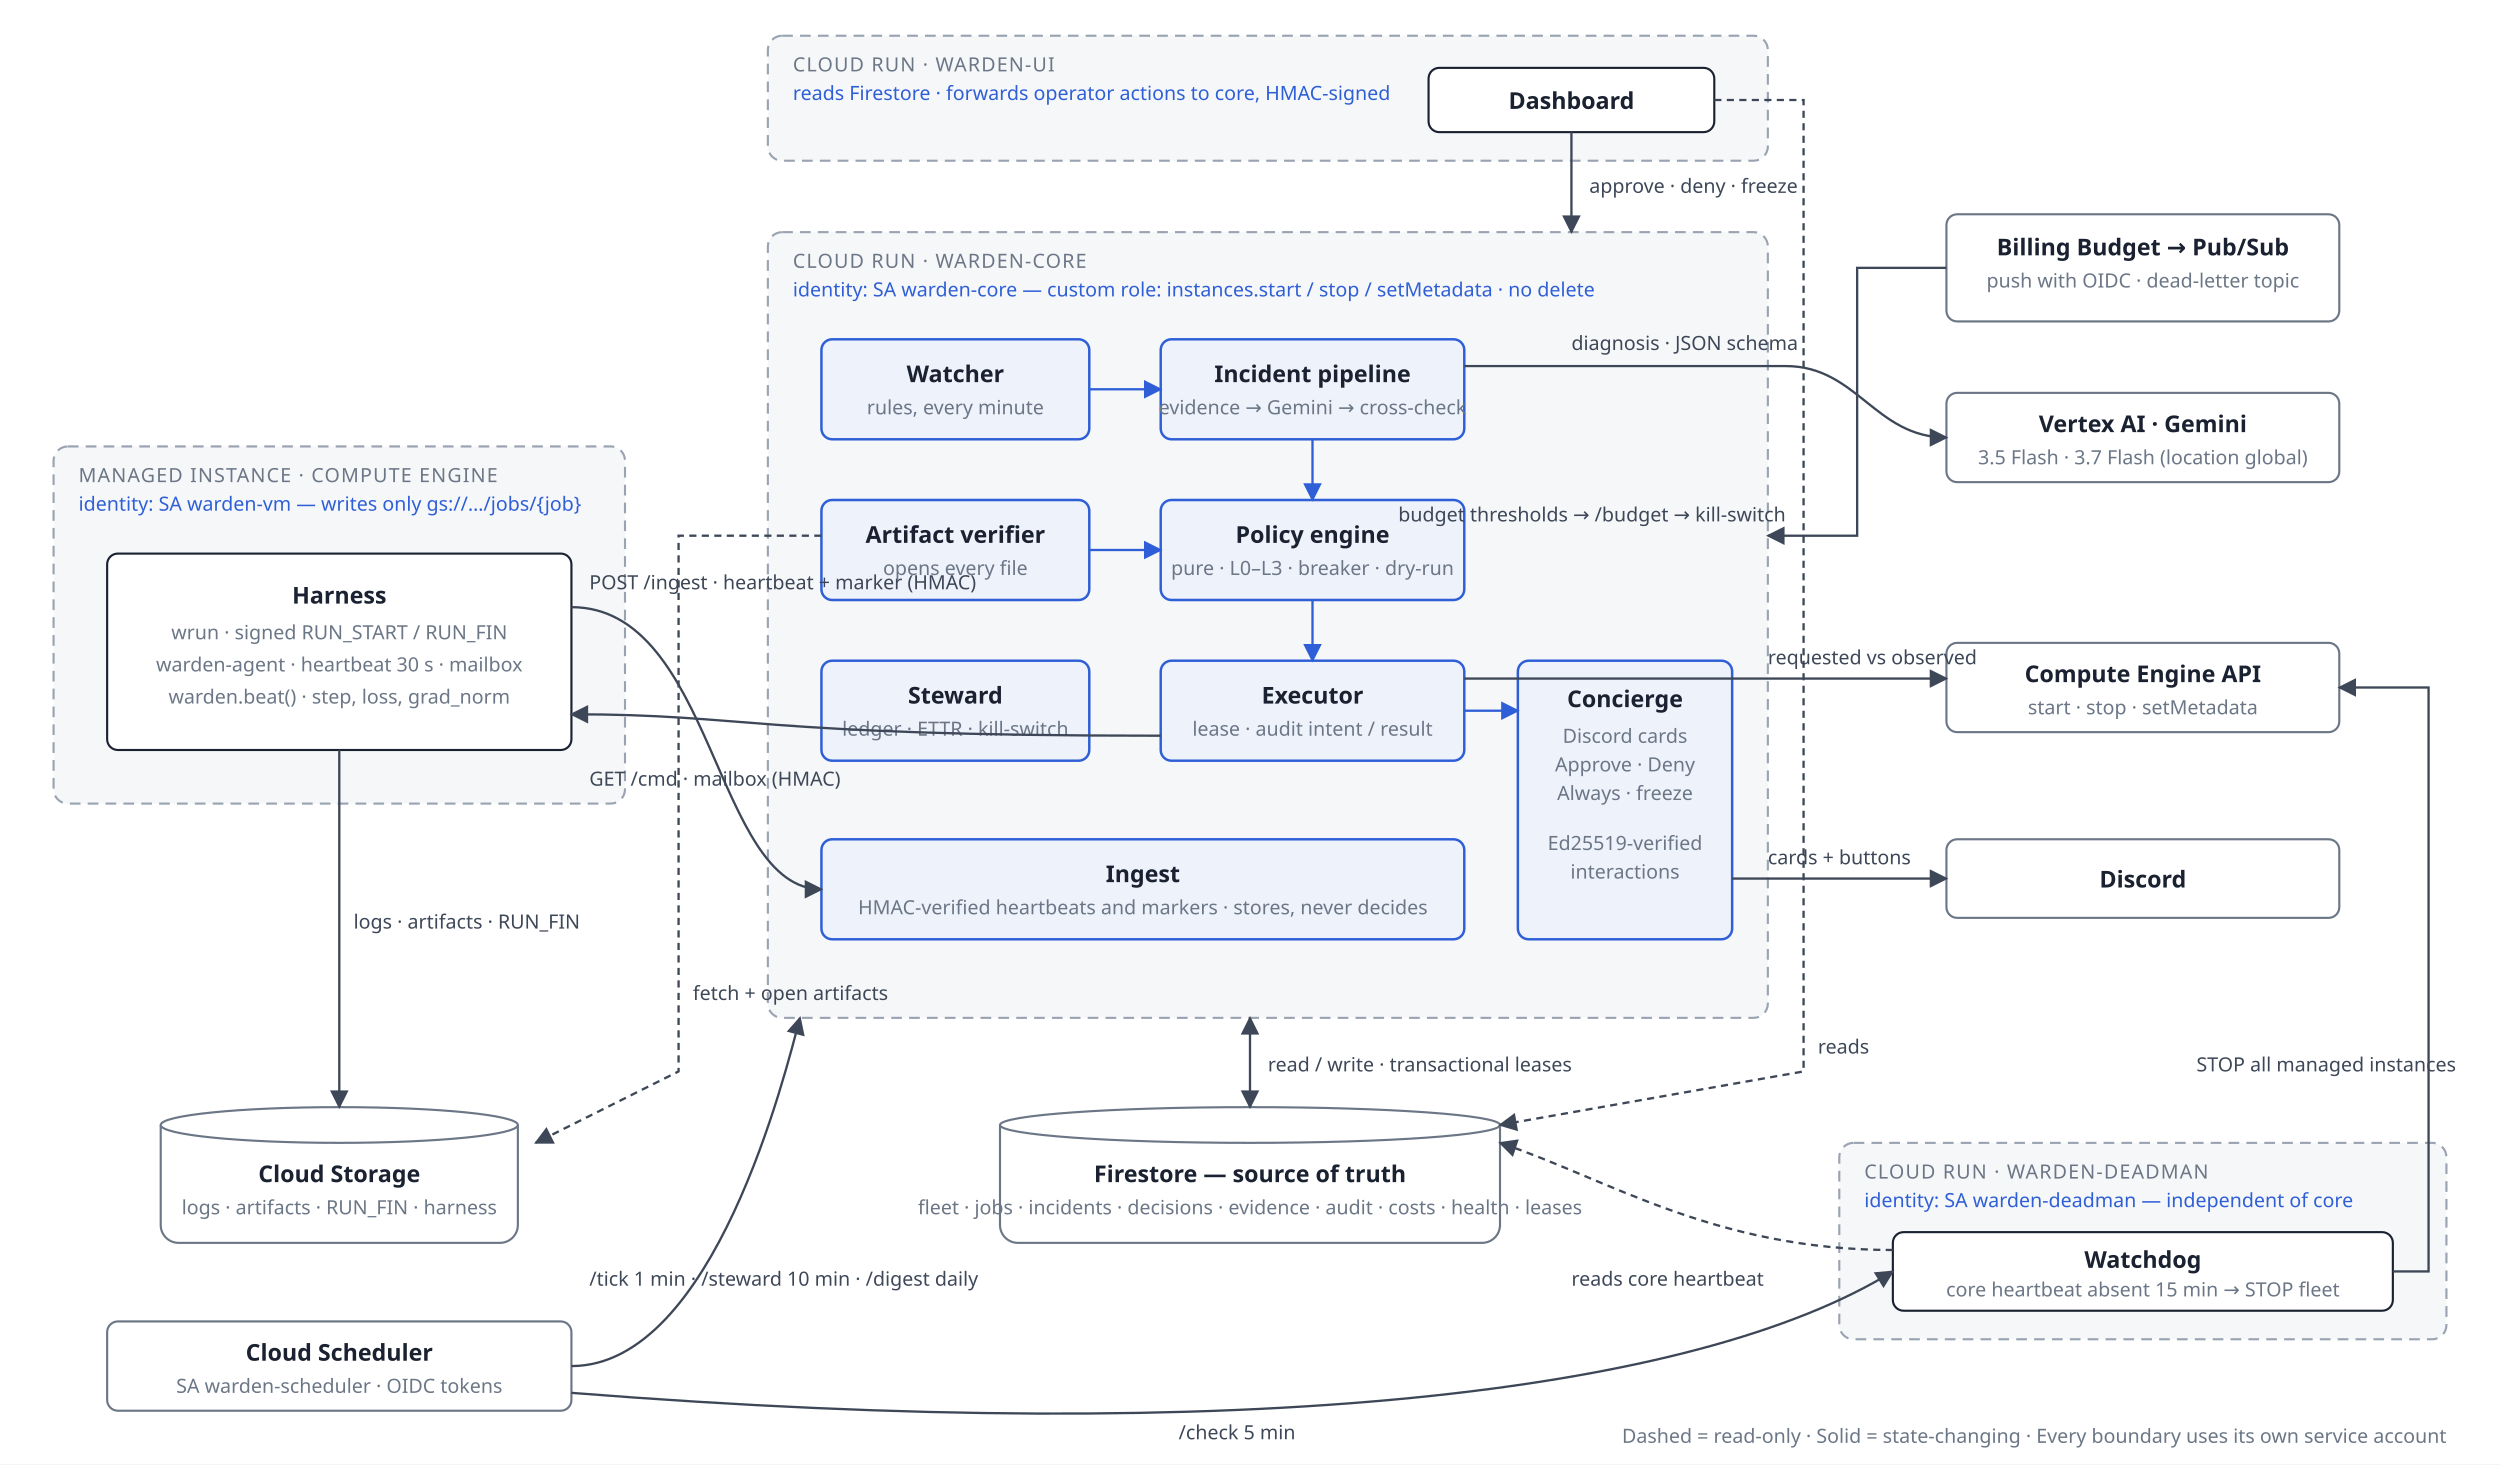
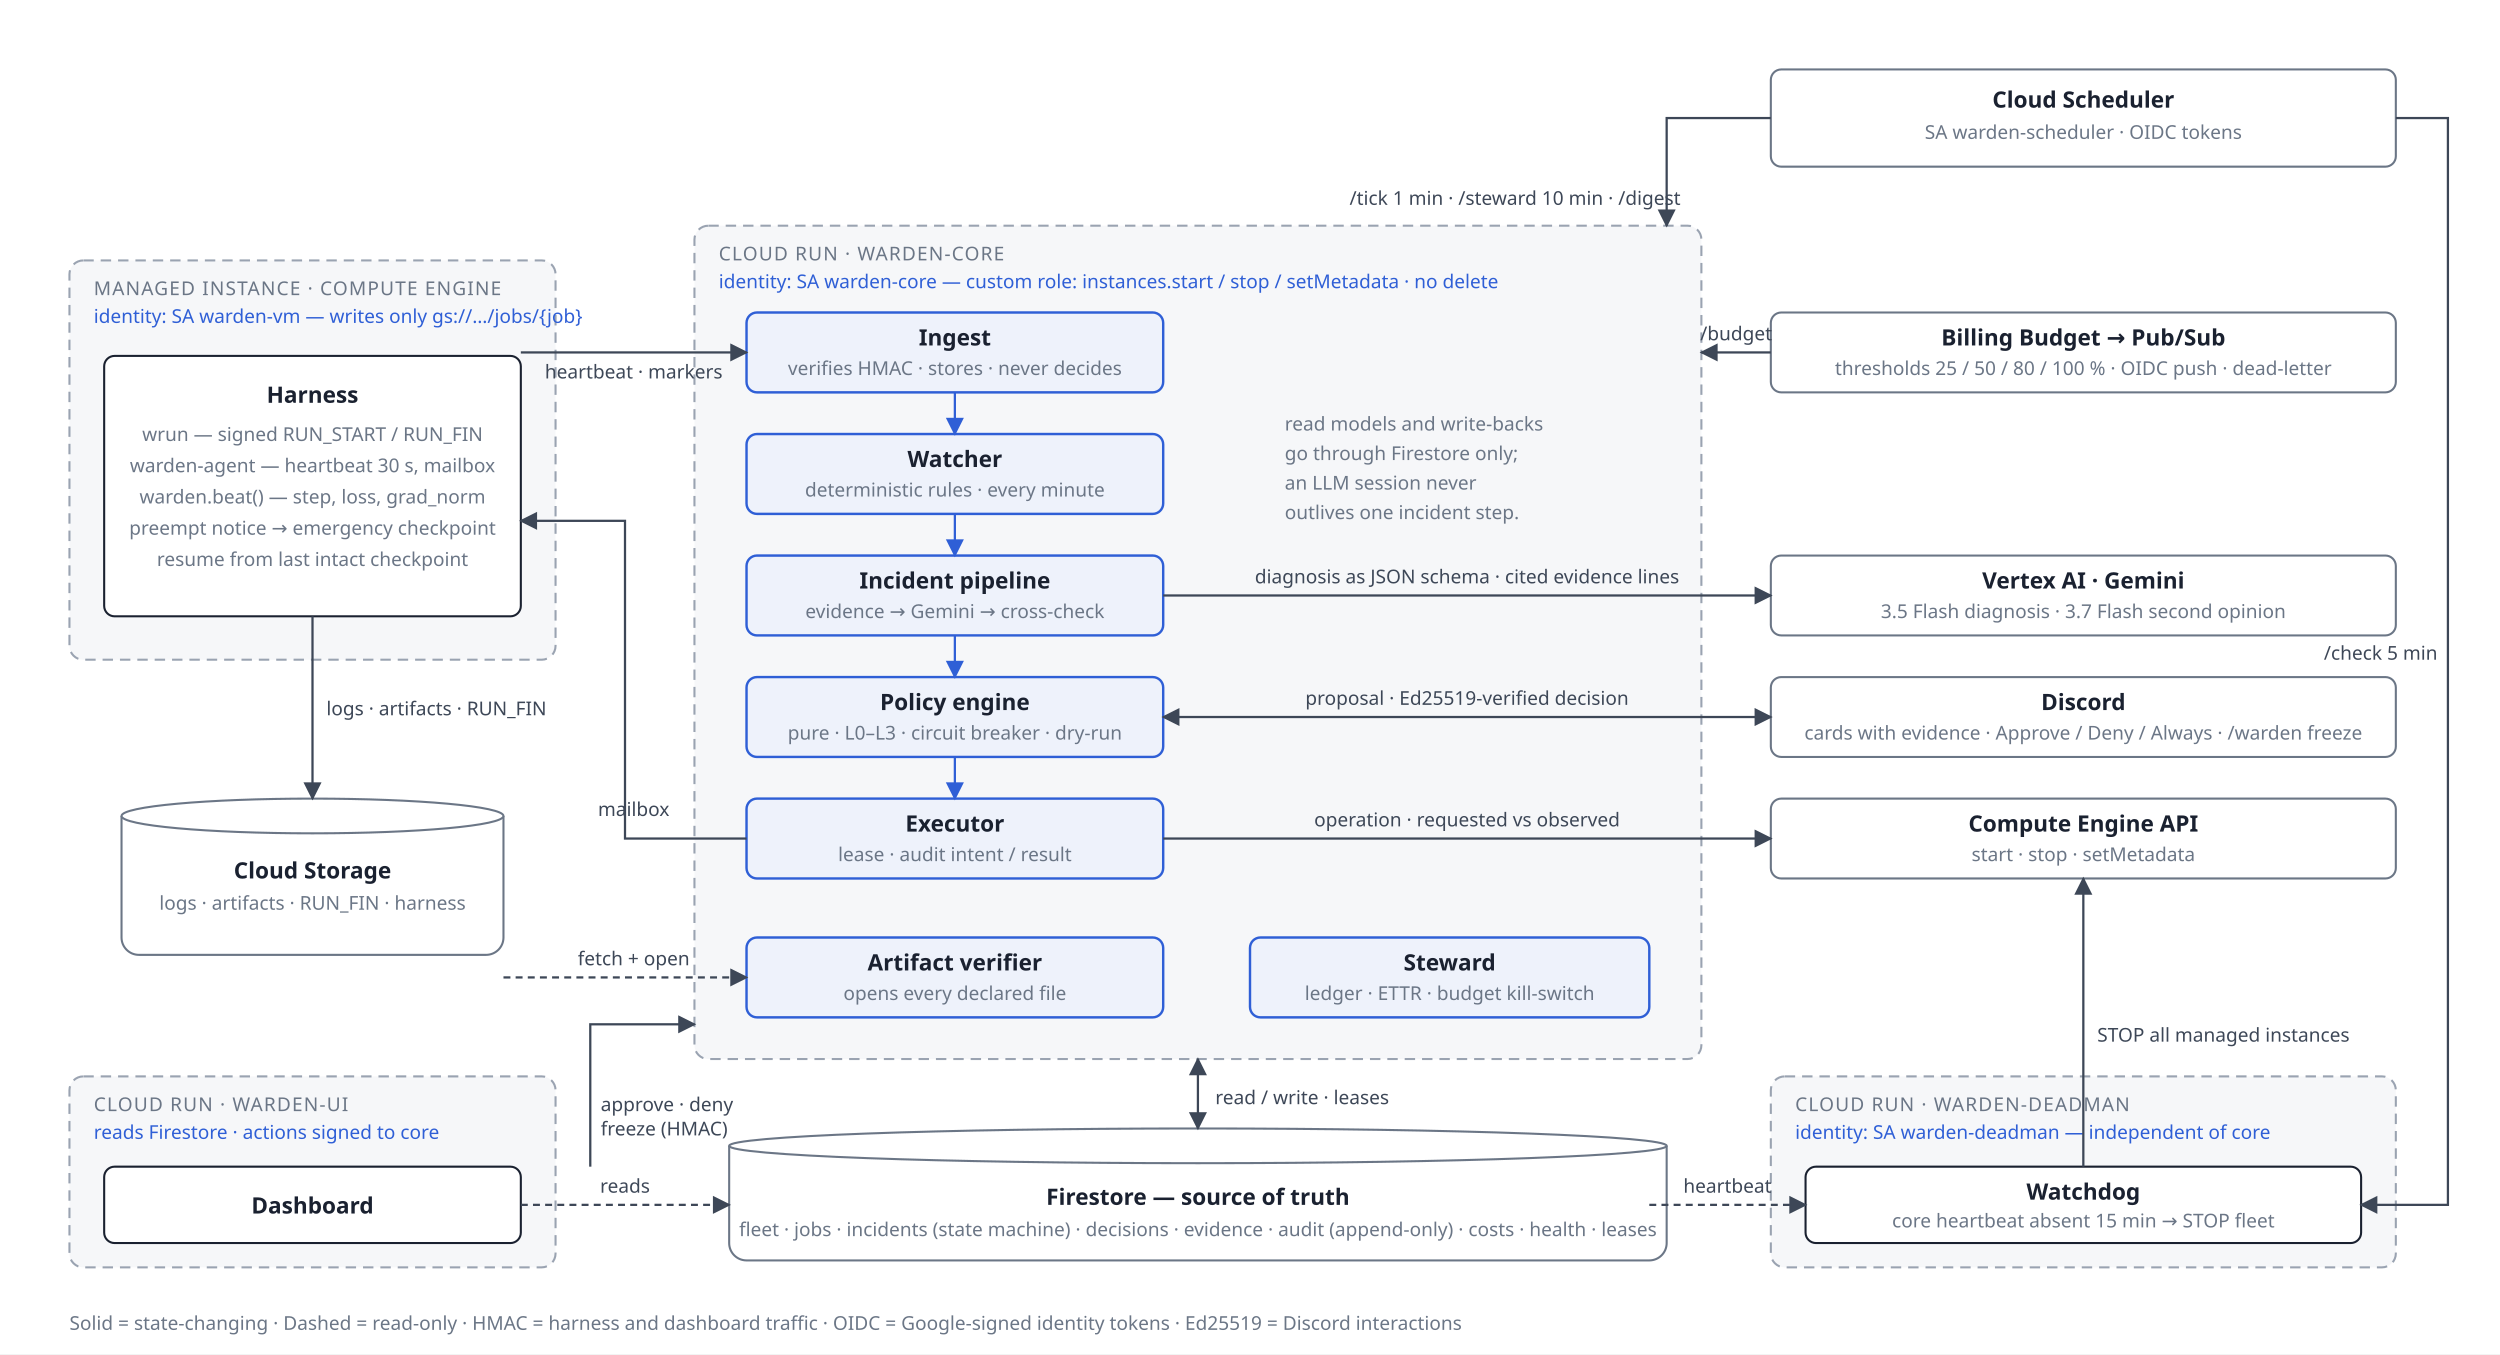
- <svg xmlns="http://www.w3.org/2000/svg" viewBox="0 0 1400 820" width="1400" height="820" font-family="IBM Plex Sans, Segoe UI, system-ui, sans-serif" font-size="13" role="img" aria-label="Warden architecture: managed instances report to warden-core; core decides through rules, Gemini and a policy engine, acts on Compute Engine, records everything in Firestore; the dashboard reads Firestore; an independent watchdog stops the fleet if core goes silent.">
+ <svg xmlns="http://www.w3.org/2000/svg" viewBox="0 0 1440 780" width="1440" height="780" font-family="IBM Plex Sans, Segoe UI, system-ui, sans-serif" font-size="13" role="img" aria-label="Warden architecture with four trust boundaries: managed instance, warden-core, warden-ui, warden-deadman; Google Cloud services on the right; Firestore as the source of truth at the bottom.">
  <defs>
    <marker id="a" viewBox="0 0 10 10" refX="9" refY="5" markerWidth="8" markerHeight="8" orient="auto-start-reverse">
      <path d="M0,0 L10,5 L0,10 z" fill="#3d4757" />
    </marker>
    <marker id="ab" viewBox="0 0 10 10" refX="9" refY="5" markerWidth="8" markerHeight="8" orient="auto-start-reverse">
      <path d="M0,0 L10,5 L0,10 z" fill="#2f5fd6" />
    </marker>
  </defs>
-   <rect width="1400" height="820" fill="#ffffff" />
+   <rect width="1440" height="780" fill="#ffffff" />
  <style>
    .tb { fill: #f6f7f9; stroke: #9aa3b1; stroke-width: 1.2; stroke-dasharray: 6 4; }
    .tbl { fill: #6b7686; font-size: 11px; letter-spacing: .06em; }
    .id { fill: #2f5fd6; font-size: 11px; }
    .box { fill: #ffffff; stroke: #1a2130; stroke-width: 1.2; }
    .core { fill: #eef2fb; stroke: #2f5fd6; stroke-width: 1.4; }
    .ext { fill: #ffffff; stroke: #6b7686; stroke-width: 1.2; }
    .t { fill: #1a2130; } .s { fill: #6b7686; font-size: 11px; }
    .e { fill: none; stroke: #3d4757; stroke-width: 1.3; marker-end: url(#a); }
    .eb { fill: none; stroke: #2f5fd6; stroke-width: 1.3; marker-end: url(#ab); }
    .l { fill: #3d4757; font-size: 11px; }
  </style>
-   <rect class="tb" x="430" y="20" width="560" height="70" rx="8" />
-   <text class="tbl" x="444" y="40">CLOUD RUN · WARDEN-UI</text>
-   <text class="id" x="444" y="56">reads Firestore · forwards operator actions to core, HMAC-signed</text>
-   <rect class="box" x="800" y="38" width="160" height="36" rx="6" />
-   <text class="t" x="880" y="61" text-anchor="middle" font-weight="600">Dashboard</text>
-   <rect class="tb" x="430" y="130" width="560" height="440" rx="8" />
-   <text class="tbl" x="444" y="150">CLOUD RUN · WARDEN-CORE</text>
-   <text class="id" x="444" y="166">identity: SA warden-core — custom role: instances.start / stop / setMetadata · no delete</text>
-   <rect class="core" x="460" y="190" width="150" height="56" rx="6" />
-   <text class="t" x="535" y="214" text-anchor="middle" font-weight="600">Watcher</text>
-   <text class="s" x="535" y="232" text-anchor="middle">rules, every minute</text>
-   <rect class="core" x="650" y="190" width="170" height="56" rx="6" />
-   <text class="t" x="735" y="214" text-anchor="middle" font-weight="600">Incident pipeline</text>
-   <text class="s" x="735" y="232" text-anchor="middle">evidence → Gemini → cross-check</text>
-   <rect class="core" x="650" y="280" width="170" height="56" rx="6" />
-   <text class="t" x="735" y="304" text-anchor="middle" font-weight="600">Policy engine</text>
-   <text class="s" x="735" y="322" text-anchor="middle">pure · L0–L3 · breaker · dry-run</text>
-   <rect class="core" x="650" y="370" width="170" height="56" rx="6" />
-   <text class="t" x="735" y="394" text-anchor="middle" font-weight="600">Executor</text>
-   <text class="s" x="735" y="412" text-anchor="middle">lease · audit intent / result</text>
-   <rect class="core" x="460" y="280" width="150" height="56" rx="6" />
-   <text class="t" x="535" y="304" text-anchor="middle" font-weight="600">Artifact verifier</text>
-   <text class="s" x="535" y="322" text-anchor="middle">opens every file</text>
-   <rect class="core" x="460" y="370" width="150" height="56" rx="6" />
-   <text class="t" x="535" y="394" text-anchor="middle" font-weight="600">Steward</text>
-   <text class="s" x="535" y="412" text-anchor="middle">ledger · ETTR · kill-switch</text>
-   <rect class="core" x="460" y="470" width="360" height="56" rx="6" />
-   <text class="t" x="640" y="494" text-anchor="middle" font-weight="600">Ingest</text>
-   <text class="s" x="640" y="512" text-anchor="middle">HMAC-verified heartbeats and markers · stores, never decides</text>
-   <rect class="core" x="850" y="370" width="120" height="156" rx="6" />
-   <text class="t" x="910" y="396" text-anchor="middle" font-weight="600">Concierge</text>
-   <text class="s" x="910" y="416" text-anchor="middle">Discord cards</text>
-   <text class="s" x="910" y="432" text-anchor="middle">Approve · Deny</text>
-   <text class="s" x="910" y="448" text-anchor="middle">Always · freeze</text>
-   <text class="s" x="910" y="476" text-anchor="middle">Ed25519-verified</text>
-   <text class="s" x="910" y="492" text-anchor="middle">interactions</text>
-   <path class="eb" d="M610 218 H650" />
-   <path class="eb" d="M735 246 V280" />
-   <path class="eb" d="M735 336 V370" />
-   <path class="eb" d="M610 308 H650" />
-   <path class="eb" d="M820 398 H850" />
-   <rect class="tb" x="30" y="250" width="320" height="200" rx="8" />
-   <text class="tbl" x="44" y="270">MANAGED INSTANCE · COMPUTE ENGINE</text>
-   <text class="id" x="44" y="286">identity: SA warden-vm — writes only gs://…/jobs/{job}</text>
-   <rect class="box" x="60" y="310" width="260" height="110" rx="6" />
-   <text class="t" x="190" y="338" text-anchor="middle" font-weight="600">Harness</text>
-   <text class="s" x="190" y="358" text-anchor="middle">wrun · signed RUN_START / RUN_FIN</text>
-   <text class="s" x="190" y="376" text-anchor="middle">warden-agent · heartbeat 30 s · mailbox</text>
-   <text class="s" x="190" y="394" text-anchor="middle">warden.beat() · step, loss, grad_norm</text>
-   <rect class="tb" x="1030" y="640" width="340" height="110" rx="8" />
-   <text class="tbl" x="1044" y="660">CLOUD RUN · WARDEN-DEADMAN</text>
-   <text class="id" x="1044" y="676">identity: SA warden-deadman — independent of core</text>
-   <rect class="box" x="1060" y="690" width="280" height="44" rx="6" />
-   <text class="t" x="1200" y="710" text-anchor="middle" font-weight="600">Watchdog</text>
-   <text class="s" x="1200" y="726" text-anchor="middle">core heartbeat absent 15 min → STOP fleet</text>
-   <rect class="ext" x="1090" y="120" width="220" height="60" rx="6" />
-   <text class="t" x="1200" y="143" text-anchor="middle" font-weight="600">Billing Budget → Pub/Sub</text>
-   <text class="s" x="1200" y="161" text-anchor="middle">push with OIDC · dead-letter topic</text>
-   <rect class="ext" x="1090" y="220" width="220" height="50" rx="6" />
-   <text class="t" x="1200" y="242" text-anchor="middle" font-weight="600">Vertex AI · Gemini</text>
-   <text class="s" x="1200" y="260" text-anchor="middle">3.5 Flash · 3.7 Flash (location global)</text>
-   <rect class="ext" x="1090" y="360" width="220" height="50" rx="6" />
-   <text class="t" x="1200" y="382" text-anchor="middle" font-weight="600">Compute Engine API</text>
-   <text class="s" x="1200" y="400" text-anchor="middle">start · stop · setMetadata</text>
-   <rect class="ext" x="1090" y="470" width="220" height="44" rx="6" />
-   <text class="t" x="1200" y="497" text-anchor="middle" font-weight="600">Discord</text>
-   <path class="ext" d="M560 630 v56 a10 10 0 0 0 10 10 h260 a10 10 0 0 0 10 -10 v-56" fill="#fff" />
-   <ellipse class="ext" cx="700" cy="630" rx="140" ry="10" fill="#fff" />
-   <text class="t" x="700" y="662" text-anchor="middle" font-weight="600">Firestore — source of truth</text>
-   <text class="s" x="700" y="680" text-anchor="middle">fleet · jobs · incidents · decisions · evidence · audit · costs · health · leases</text>
-   <path class="ext" d="M90 630 v56 a10 10 0 0 0 10 10 h180 a10 10 0 0 0 10 -10 v-56" fill="#fff" />
-   <ellipse class="ext" cx="190" cy="630" rx="100" ry="10" fill="#fff" />
-   <text class="t" x="190" y="662" text-anchor="middle" font-weight="600">Cloud Storage</text>
-   <text class="s" x="190" y="680" text-anchor="middle">logs · artifacts · RUN_FIN · harness</text>
-   <rect class="ext" x="60" y="740" width="260" height="50" rx="6" />
-   <text class="t" x="190" y="762" text-anchor="middle" font-weight="600">Cloud Scheduler</text>
-   <text class="s" x="190" y="780" text-anchor="middle">SA warden-scheduler · OIDC tokens</text>
-   <path class="e" d="M320 340 C 400 340, 400 498, 460 498" />
-   <text class="l" x="330" y="330">POST /ingest · heartbeat + marker (HMAC)</text>
-   <path class="e" d="M650 412 C 420 412, 420 400, 320 400" />
-   <text class="l" x="330" y="440">GET /cmd · mailbox (HMAC)</text>
-   <path class="e" d="M190 420 V620" />
-   <text class="l" x="198" y="520">logs · artifacts · RUN_FIN</text>
-   <path class="e" d="M460 300 H 380 V 600 L 300 640" stroke-dasharray="4 3" />
-   <text class="l" x="388" y="560">fetch + open artifacts</text>
-   <path class="e" d="M320 765 C 400 765, 440 600, 448 570" />
-   <text class="l" x="330" y="720">/tick 1 min · /steward 10 min · /digest daily</text>
-   <path class="e" d="M320 780 C 700 810, 950 780, 1060 712" />
-   <text class="l" x="660" y="806">/check 5 min</text>
-   <path class="e" d="M700 570 V620" marker-start="url(#a)" />
-   <text class="l" x="710" y="600">read / write · transactional leases</text>
-   <path class="e" d="M880 74 V130" />
-   <text class="l" x="890" y="108">approve · deny · freeze</text>
-   <path class="e" d="M960 56 H 1010 V 600 L 840 630" stroke-dasharray="4 3" />
-   <text class="l" x="1018" y="590">reads</text>
-   <path class="e" d="M820 205 H 1000 C 1040 205, 1050 245, 1090 245" />
-   <text class="l" x="880" y="196">diagnosis · JSON schema</text>
-   <path class="e" d="M1090 150 H 1040 V 300 L 990 300" />
-   <text class="l" x="1000" y="292" text-anchor="end">budget thresholds → /budget → kill-switch</text>
-   <path class="e" d="M820 380 H 1090" />
-   <text class="l" x="990" y="372">requested vs observed</text>
-   <path class="e" d="M970 492 H 1090" />
-   <text class="l" x="990" y="484">cards + buttons</text>
-   <path class="e" d="M1340 712 H 1360 V 385 L 1310 385" />
-   <text class="l" x="1230" y="600">STOP all managed instances</text>
-   <path class="e" d="M1060 700 C 960 700, 900 660, 840 640" stroke-dasharray="4 3" />
-   <text class="l" x="880" y="720">reads core heartbeat</text>
-   <text class="s" x="1370" y="808" text-anchor="end">Dashed = read-only · Solid = state-changing · Every boundary uses its own service account</text>
+   <rect class="tb" x="40" y="150" width="280" height="230" rx="8" />
+   <text class="tbl" x="54" y="170">MANAGED INSTANCE · COMPUTE ENGINE</text>
+   <text class="id" x="54" y="186">identity: SA warden-vm — writes only gs://…/jobs/{job}</text>
+   <rect class="box" x="60" y="205" width="240" height="150" rx="6" />
+   <text class="t" x="180" y="232" text-anchor="middle" font-weight="600">Harness</text>
+   <text class="s" x="180" y="254" text-anchor="middle">wrun — signed RUN_START / RUN_FIN</text>
+   <text class="s" x="180" y="272" text-anchor="middle">warden-agent — heartbeat 30 s, mailbox</text>
+   <text class="s" x="180" y="290" text-anchor="middle">warden.beat() — step, loss, grad_norm</text>
+   <text class="s" x="180" y="308" text-anchor="middle">preempt notice → emergency checkpoint</text>
+   <text class="s" x="180" y="326" text-anchor="middle">resume from last intact checkpoint</text>
+   <path class="ext" d="M70 470 v70 a10 10 0 0 0 10 10 h200 a10 10 0 0 0 10 -10 v-70" fill="#fff" />
+   <ellipse class="ext" cx="180" cy="470" rx="110" ry="10" fill="#fff" />
+   <text class="t" x="180" y="506" text-anchor="middle" font-weight="600">Cloud Storage</text>
+   <text class="s" x="180" y="524" text-anchor="middle">logs · artifacts · RUN_FIN · harness</text>
+   <rect class="tb" x="40" y="620" width="280" height="110" rx="8" />
+   <text class="tbl" x="54" y="640">CLOUD RUN · WARDEN-UI</text>
+   <text class="id" x="54" y="656">reads Firestore · actions signed to core</text>
+   <rect class="box" x="60" y="672" width="240" height="44" rx="6" />
+   <text class="t" x="180" y="699" text-anchor="middle" font-weight="600">Dashboard</text>
+   <rect class="tb" x="400" y="130" width="580" height="480" rx="8" />
+   <text class="tbl" x="414" y="150">CLOUD RUN · WARDEN-CORE</text>
+   <text class="id" x="414" y="166">identity: SA warden-core — custom role: instances.start / stop / setMetadata · no delete</text>
+   <rect class="core" x="430" y="180" width="240" height="46" rx="6" />
+   <text class="t" x="550" y="199" text-anchor="middle" font-weight="600">Ingest</text>
+   <text class="s" x="550" y="216" text-anchor="middle">verifies HMAC · stores · never decides</text>
+   <rect class="core" x="430" y="250" width="240" height="46" rx="6" />
+   <text class="t" x="550" y="269" text-anchor="middle" font-weight="600">Watcher</text>
+   <text class="s" x="550" y="286" text-anchor="middle">deterministic rules · every minute</text>
+   <rect class="core" x="430" y="320" width="240" height="46" rx="6" />
+   <text class="t" x="550" y="339" text-anchor="middle" font-weight="600">Incident pipeline</text>
+   <text class="s" x="550" y="356" text-anchor="middle">evidence → Gemini → cross-check</text>
+   <rect class="core" x="430" y="390" width="240" height="46" rx="6" />
+   <text class="t" x="550" y="409" text-anchor="middle" font-weight="600">Policy engine</text>
+   <text class="s" x="550" y="426" text-anchor="middle">pure · L0–L3 · circuit breaker · dry-run</text>
+   <rect class="core" x="430" y="460" width="240" height="46" rx="6" />
+   <text class="t" x="550" y="479" text-anchor="middle" font-weight="600">Executor</text>
+   <text class="s" x="550" y="496" text-anchor="middle">lease · audit intent / result</text>
+   <rect class="core" x="430" y="540" width="240" height="46" rx="6" />
+   <text class="t" x="550" y="559" text-anchor="middle" font-weight="600">Artifact verifier</text>
+   <text class="s" x="550" y="576" text-anchor="middle">opens every declared file</text>
+   <rect class="core" x="720" y="540" width="230" height="46" rx="6" />
+   <text class="t" x="835" y="559" text-anchor="middle" font-weight="600">Steward</text>
+   <text class="s" x="835" y="576" text-anchor="middle">ledger · ETTR · budget kill-switch</text>
+   <path class="eb" d="M550 226 V250" />
+   <path class="eb" d="M550 296 V320" />
+   <path class="eb" d="M550 366 V390" />
+   <path class="eb" d="M550 436 V460" />
+   <text class="s" x="740" y="248">read models and write-backs</text>
+   <text class="s" x="740" y="265">go through Firestore only;</text>
+   <text class="s" x="740" y="282">an LLM session never</text>
+   <text class="s" x="740" y="299">outlives one incident step.</text>
+   <rect class="ext" x="1020" y="40" width="360" height="56" rx="6" />
+   <text class="t" x="1200" y="62" text-anchor="middle" font-weight="600">Cloud Scheduler</text>
+   <text class="s" x="1200" y="80" text-anchor="middle">SA warden-scheduler · OIDC tokens</text>
+   <rect class="ext" x="1020" y="180" width="360" height="46" rx="6" />
+   <text class="t" x="1200" y="199" text-anchor="middle" font-weight="600">Billing Budget → Pub/Sub</text>
+   <text class="s" x="1200" y="216" text-anchor="middle">thresholds 25 / 50 / 80 / 100 % · OIDC push · dead-letter</text>
+   <rect class="ext" x="1020" y="320" width="360" height="46" rx="6" />
+   <text class="t" x="1200" y="339" text-anchor="middle" font-weight="600">Vertex AI · Gemini</text>
+   <text class="s" x="1200" y="356" text-anchor="middle">3.5 Flash diagnosis · 3.7 Flash second opinion</text>
+   <rect class="ext" x="1020" y="390" width="360" height="46" rx="6" />
+   <text class="t" x="1200" y="409" text-anchor="middle" font-weight="600">Discord</text>
+   <text class="s" x="1200" y="426" text-anchor="middle">cards with evidence · Approve / Deny / Always · /warden freeze</text>
+   <rect class="ext" x="1020" y="460" width="360" height="46" rx="6" />
+   <text class="t" x="1200" y="479" text-anchor="middle" font-weight="600">Compute Engine API</text>
+   <text class="s" x="1200" y="496" text-anchor="middle">start · stop · setMetadata</text>
+   <rect class="tb" x="1020" y="620" width="360" height="110" rx="8" />
+   <text class="tbl" x="1034" y="640">CLOUD RUN · WARDEN-DEADMAN</text>
+   <text class="id" x="1034" y="656">identity: SA warden-deadman — independent of core</text>
+   <rect class="box" x="1040" y="672" width="320" height="44" rx="6" />
+   <text class="t" x="1200" y="691" text-anchor="middle" font-weight="600">Watchdog</text>
+   <text class="s" x="1200" y="707" text-anchor="middle">core heartbeat absent 15 min → STOP fleet</text>
+   <path class="ext" d="M420 660 v56 a10 10 0 0 0 10 10 h520 a10 10 0 0 0 10 -10 v-56" fill="#fff" />
+   <ellipse class="ext" cx="690" cy="660" rx="270" ry="10" fill="#fff" />
+   <text class="t" x="690" y="694" text-anchor="middle" font-weight="600">Firestore — source of truth</text>
+   <text class="s" x="690" y="712" text-anchor="middle">fleet · jobs · incidents (state machine) · decisions · evidence · audit (append-only) · costs · health · leases</text>
+   <path class="e" d="M300 203 H430" />
+   <text class="l" x="365" y="218" text-anchor="middle">heartbeat · markers</text>
+   <path class="e" d="M430 483 H360 V300 H300" />
+   <text class="l" x="365" y="470" text-anchor="middle">mailbox</text>
+   <path class="e" d="M180 355 V460" />
+   <text class="l" x="188" y="412">logs · artifacts · RUN_FIN</text>
+   <path class="e" d="M290 563 H430" stroke-dasharray="4 3" />
+   <text class="l" x="365" y="556" text-anchor="middle">fetch + open</text>
+   <path class="e" d="M300 694 H420" stroke-dasharray="4 3" />
+   <text class="l" x="360" y="687" text-anchor="middle">reads</text>
+   <path class="e" d="M340 672 V590 H400" />
+   <text class="l" x="346" y="640">approve · deny</text>
+   <text class="l" x="346" y="654">freeze (HMAC)</text>
+   <path class="e" d="M690 610 V650" marker-start="url(#a)" />
+   <text class="l" x="700" y="636">read / write · leases</text>
+   <path class="e" d="M1020 68 H960 V130" />
+   <text class="l" x="968" y="118" text-anchor="end">/tick 1 min · /steward 10 min · /digest</text>
+   <path class="e" d="M1380 68 H1410 V694 H1360" />
+   <text class="l" x="1404" y="380" text-anchor="end">/check 5 min</text>
+   <path class="e" d="M1020 203 H980" />
+   <text class="l" x="1000" y="196" text-anchor="middle">/budget</text>
+   <path class="e" d="M670 343 H1020" />
+   <text class="l" x="845" y="336" text-anchor="middle">diagnosis as JSON schema · cited evidence lines</text>
+   <path class="e" d="M670 413 H1020" marker-start="url(#a)" />
+   <text class="l" x="845" y="406" text-anchor="middle">proposal · Ed25519-verified decision</text>
+   <path class="e" d="M670 483 H1020" />
+   <text class="l" x="845" y="476" text-anchor="middle">operation · requested vs observed</text>
+   <path class="e" d="M950 694 H1040" stroke-dasharray="4 3" />
+   <text class="l" x="995" y="687" text-anchor="middle">heartbeat</text>
+   <path class="e" d="M1200 672 V506" />
+   <text class="l" x="1208" y="600">STOP all managed instances</text>
+   <text class="s" x="40" y="766">Solid = state-changing · Dashed = read-only · HMAC = harness and dashboard traffic · OIDC = Google-signed identity tokens · Ed25519 = Discord interactions</text>
</svg>
